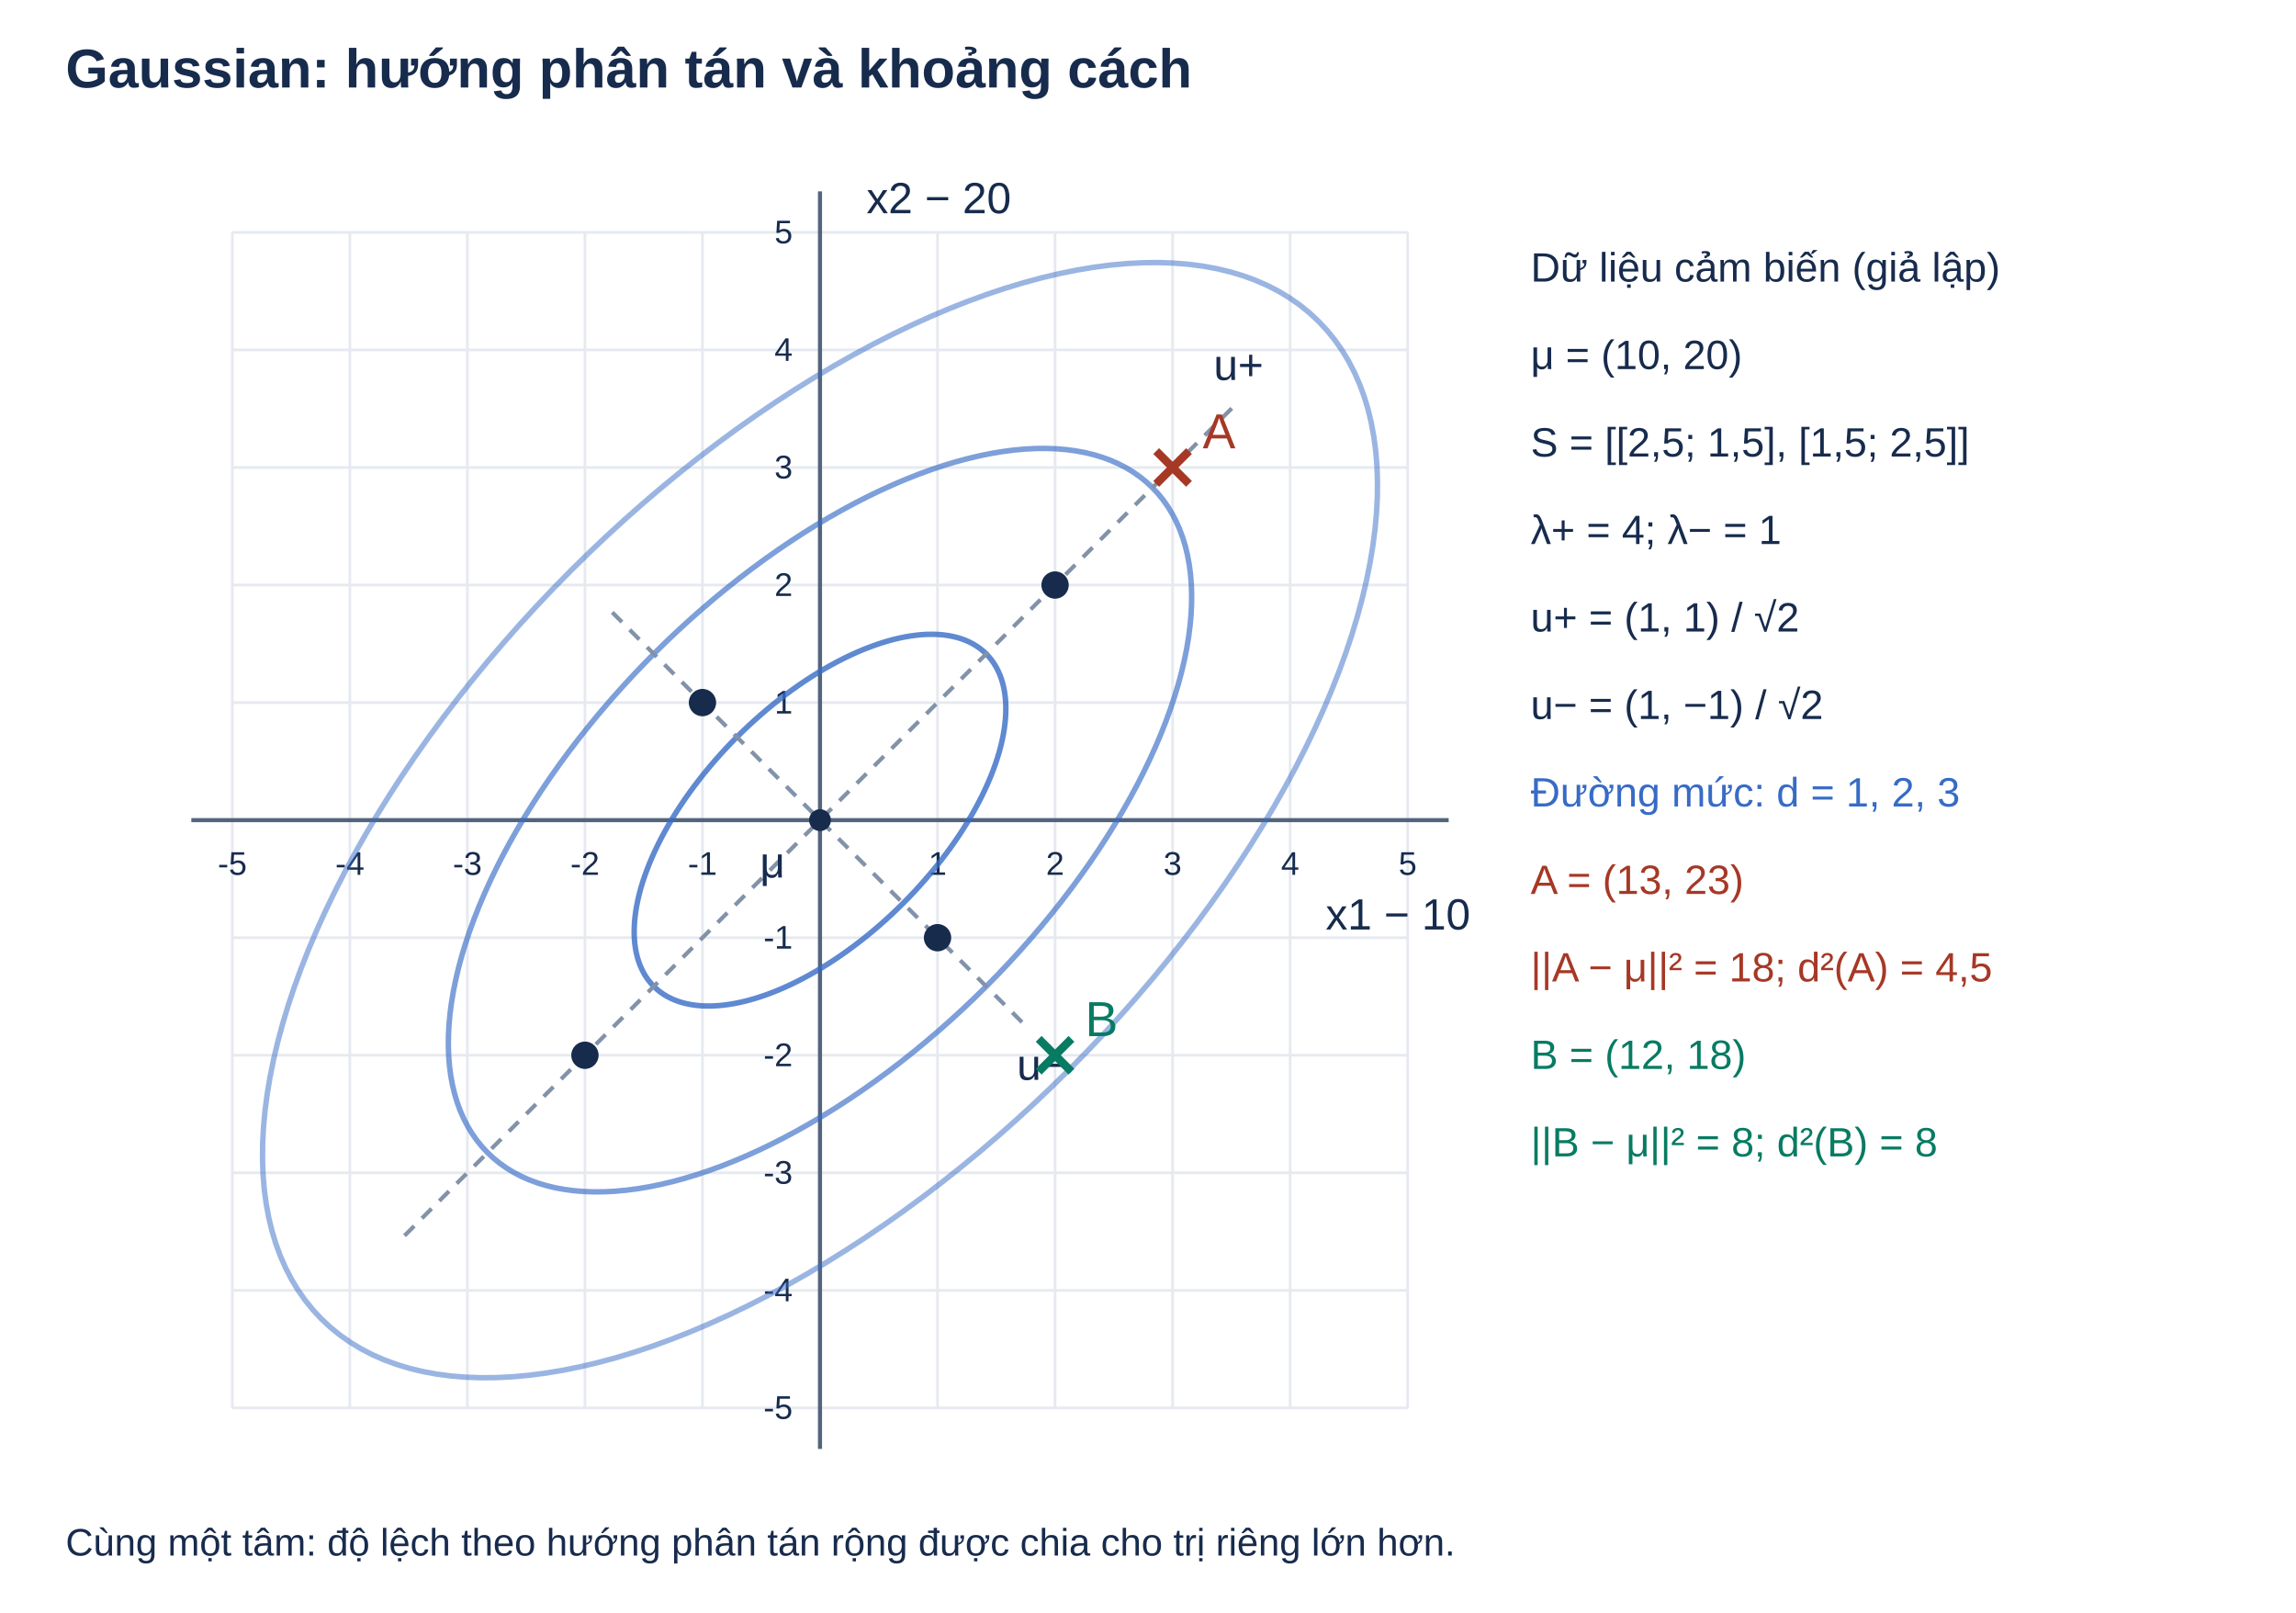
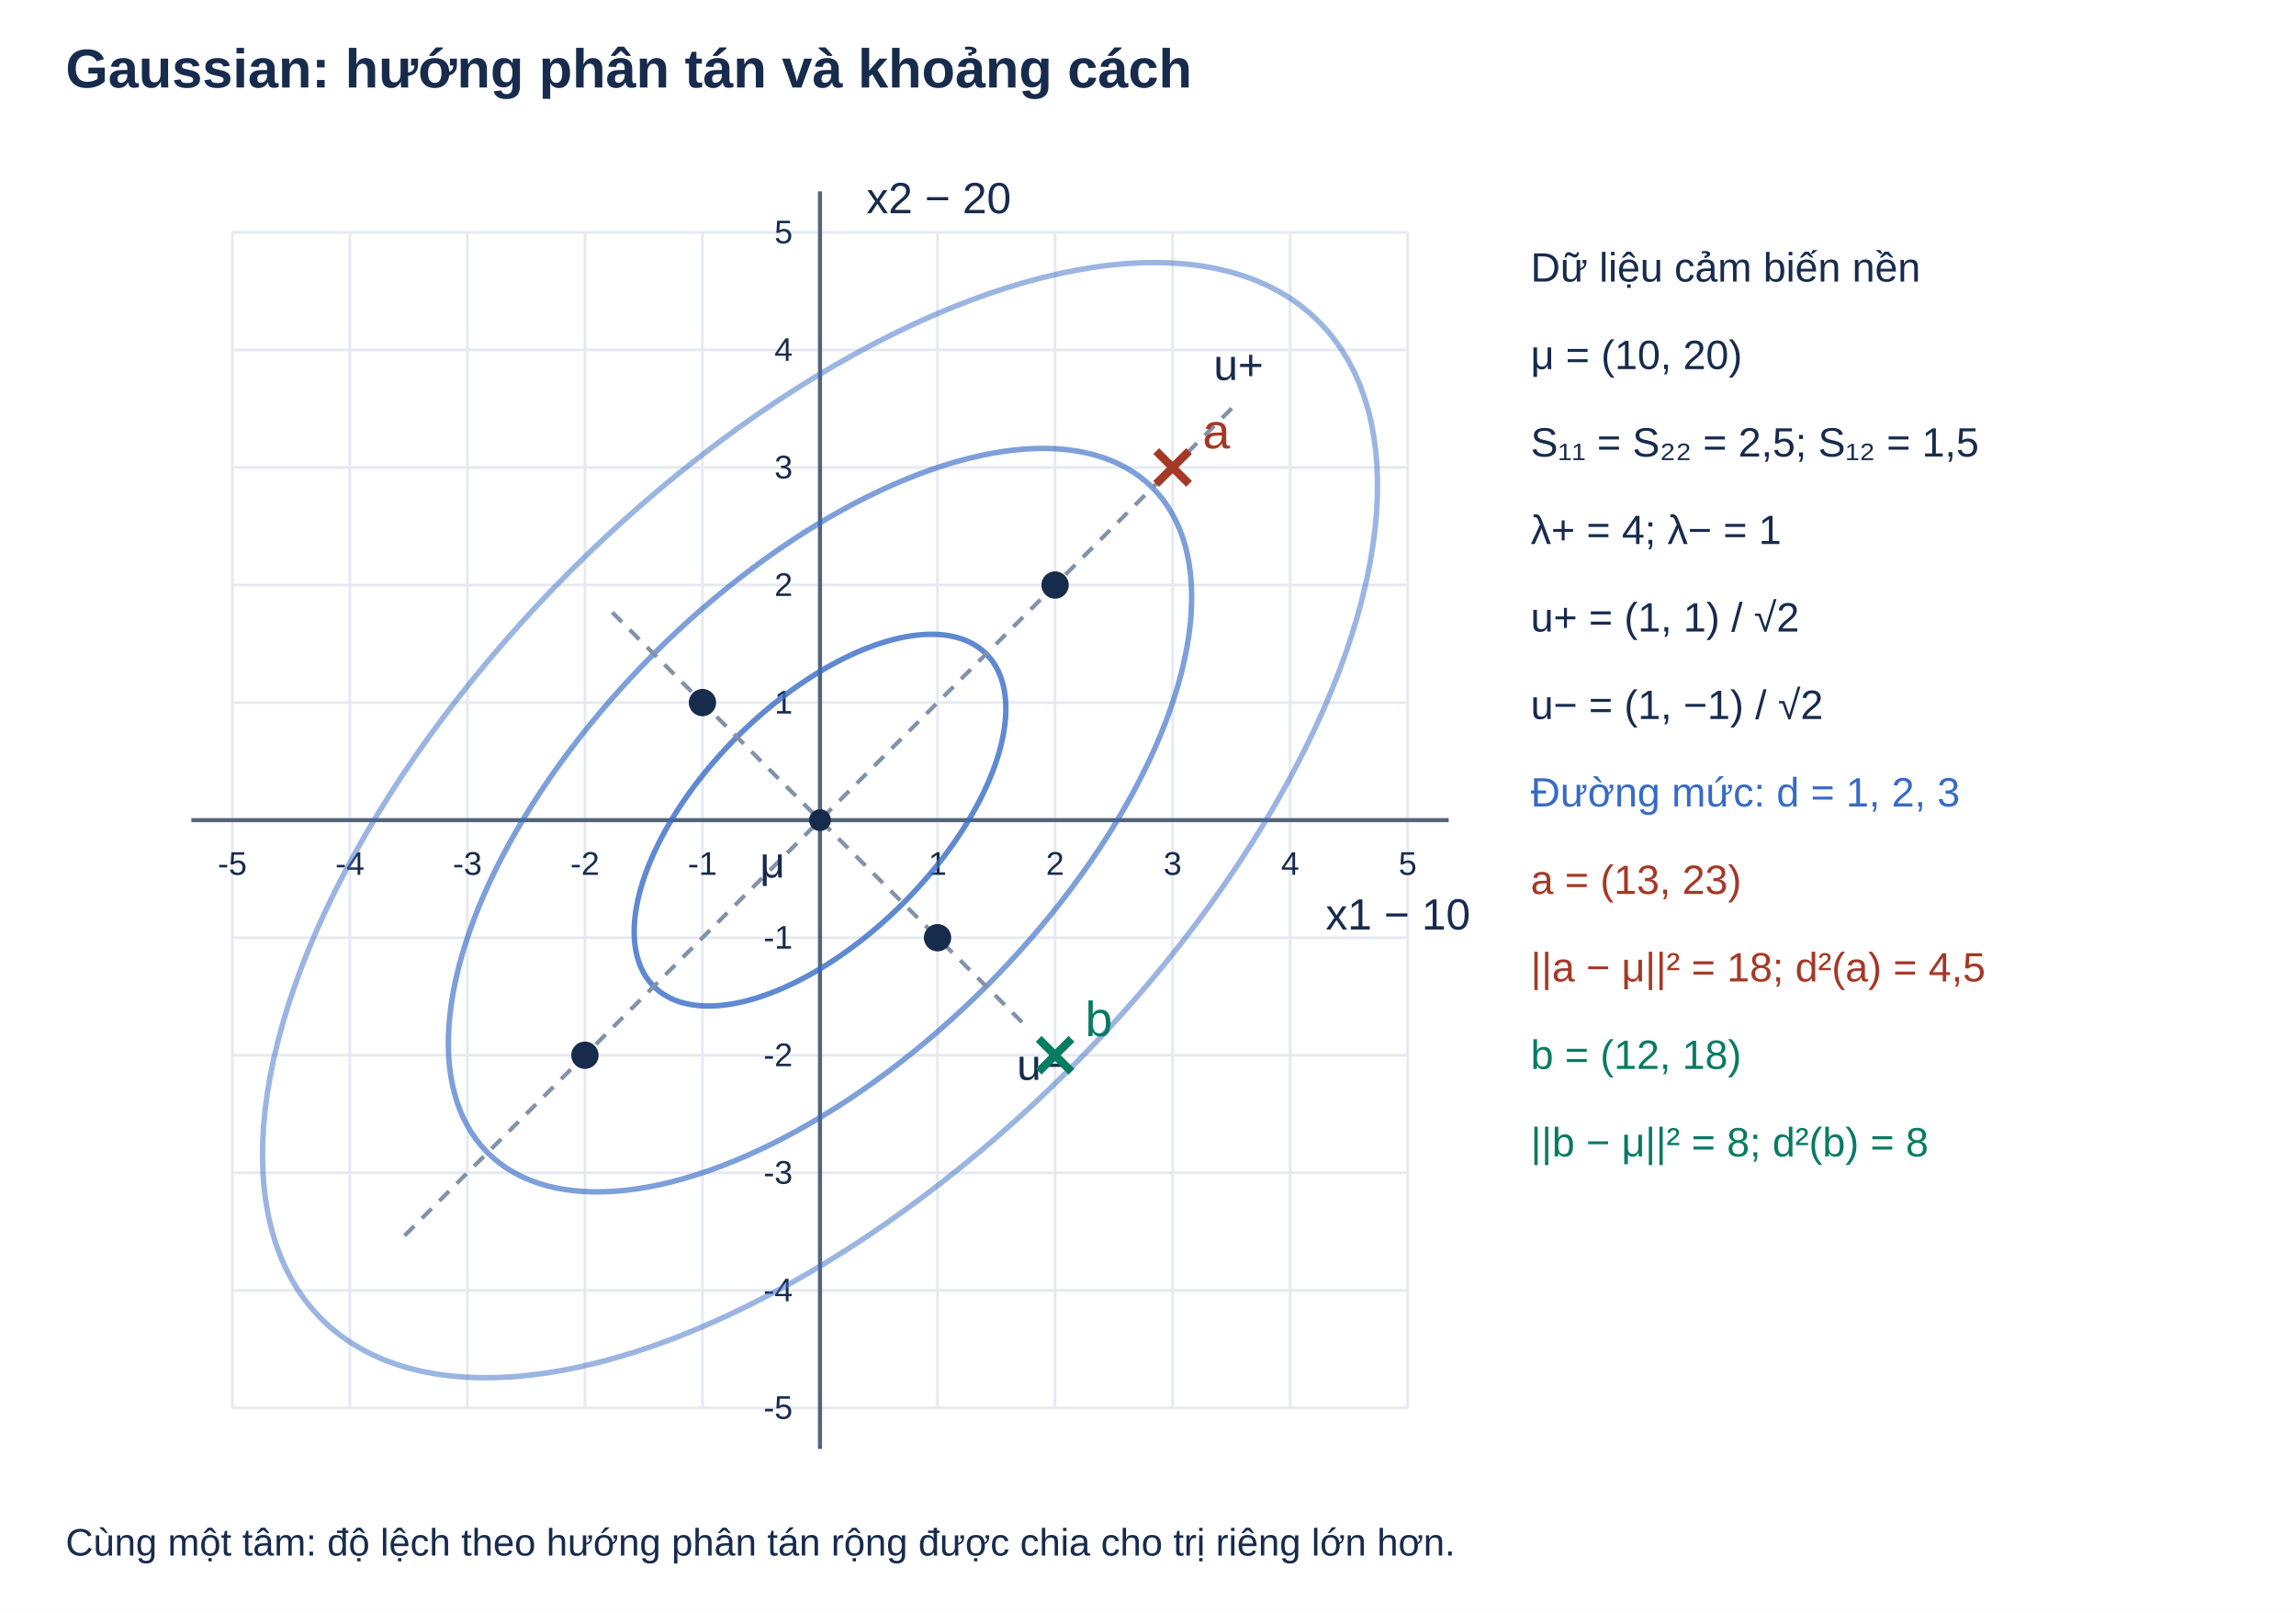
<svg xmlns="http://www.w3.org/2000/svg" viewBox="0 0 840 590" role="img" aria-labelledby="title desc">
  <rect width="840" height="590" fill="#fff" />
  <g font-family="Arial,sans-serif" fill="#172b4d">
    <text x="24" y="32" font-size="20" font-weight="bold">Gaussian: hướng phân tán và khoảng cách</text>
    <path d="M85 85V515 M85 515H515" stroke="#e6eaf0" stroke-width="1" />
    <text x="85" y="320" text-anchor="middle" font-size="12">-5</text>
    <text x="290" y="519" text-anchor="end" font-size="12">-5</text>
    <path d="M128 85V515 M85 472H515" stroke="#e6eaf0" stroke-width="1" />
    <text x="128" y="320" text-anchor="middle" font-size="12">-4</text>
    <text x="290" y="476" text-anchor="end" font-size="12">-4</text>
    <path d="M171 85V515 M85 429H515" stroke="#e6eaf0" stroke-width="1" />
    <text x="171" y="320" text-anchor="middle" font-size="12">-3</text>
    <text x="290" y="433" text-anchor="end" font-size="12">-3</text>
    <path d="M214 85V515 M85 386H515" stroke="#e6eaf0" stroke-width="1" />
    <text x="214" y="320" text-anchor="middle" font-size="12">-2</text>
    <text x="290" y="390" text-anchor="end" font-size="12">-2</text>
    <path d="M257 85V515 M85 343H515" stroke="#e6eaf0" stroke-width="1" />
    <text x="257" y="320" text-anchor="middle" font-size="12">-1</text>
    <text x="290" y="347" text-anchor="end" font-size="12">-1</text>
    <path d="M300 85V515 M85 300H515" stroke="#e6eaf0" stroke-width="1" />
    <path d="M343 85V515 M85 257H515" stroke="#e6eaf0" stroke-width="1" />
    <text x="343" y="320" text-anchor="middle" font-size="12">1</text>
    <text x="290" y="261" text-anchor="end" font-size="12">1</text>
    <path d="M386 85V515 M85 214H515" stroke="#e6eaf0" stroke-width="1" />
    <text x="386" y="320" text-anchor="middle" font-size="12">2</text>
    <text x="290" y="218" text-anchor="end" font-size="12">2</text>
    <path d="M429 85V515 M85 171H515" stroke="#e6eaf0" stroke-width="1" />
    <text x="429" y="320" text-anchor="middle" font-size="12">3</text>
    <text x="290" y="175" text-anchor="end" font-size="12">3</text>
    <path d="M472 85V515 M85 128H515" stroke="#e6eaf0" stroke-width="1" />
    <text x="472" y="320" text-anchor="middle" font-size="12">4</text>
    <text x="290" y="132" text-anchor="end" font-size="12">4</text>
    <path d="M515 85V515 M85 85H515" stroke="#e6eaf0" stroke-width="1" />
    <text x="515" y="320" text-anchor="middle" font-size="12">5</text>
    <text x="290" y="89" text-anchor="end" font-size="12">5</text>
    <path d="M70 300H530 M300 530V70" stroke="#53657c" stroke-width="1.5" />
    <text x="485" y="340" font-size="16">x1 − 10</text>
    <text x="317" y="78" font-size="16">x2 − 20</text>
    <polyline points="482.434,117.566 485.506,120.861 488.352,124.374 490.969,128.101 493.353,132.037 495.502,136.178 497.412,140.518 499.082,145.053 500.509,149.776 501.692,154.683 502.629,159.767 503.320,165.021 503.763,170.440 503.957,176.017 503.903,181.744 503.600,187.616 503.050,193.625 502.252,199.764 501.208,206.024 499.918,212.399 498.385,218.881 496.610,225.461 494.596,232.133 492.345,238.887 489.859,245.715 487.142,252.610 484.197,259.562 481.028,266.564 477.638,273.607 474.031,280.681 470.213,287.779 466.187,294.892 461.959,302.011 457.533,309.128 452.916,316.234 448.112,323.320 443.127,330.377 437.969,337.398 432.642,344.373 427.154,351.293 421.510,358.152 415.719,364.939 409.787,371.648 403.720,378.269 397.528,384.794 391.217,391.217 384.794,397.528 378.269,403.720 371.648,409.787 364.939,415.719 358.152,421.510 351.293,427.154 344.373,432.642 337.398,437.969 330.377,443.127 323.320,448.112 316.234,452.916 309.128,457.533 302.011,461.959 294.892,466.187 287.779,470.213 280.681,474.031 273.607,477.638 266.564,481.028 259.562,484.197 252.610,487.142 245.715,489.859 238.887,492.345 232.133,494.596 225.461,496.610 218.881,498.385 212.399,499.918 206.024,501.208 199.764,502.252 193.625,503.050 187.616,503.600 181.744,503.903 176.017,503.957 170.440,503.763 165.021,503.320 159.767,502.629 154.683,501.692 149.776,500.509 145.053,499.082 140.518,497.412 136.178,495.502 132.037,493.353 128.101,490.969 124.374,488.352 120.861,485.506 117.566,482.434 114.494,479.139 111.648,475.626 109.031,471.899 106.647,467.963 104.498,463.822 102.588,459.482 100.918,454.947 99.491,450.224 98.308,445.317 97.371,440.233 96.680,434.979 96.237,429.560 96.043,423.983 96.097,418.256 96.400,412.384 96.950,406.375 97.748,400.236 98.792,393.976 100.082,387.601 101.615,381.119 103.390,374.539 105.404,367.867 107.655,361.113 110.141,354.285 112.858,347.390 115.803,340.438 118.972,333.436 122.362,326.393 125.969,319.319 129.787,312.221 133.813,305.108 138.041,297.989 142.467,290.872 147.084,283.766 151.888,276.680 156.873,269.623 162.031,262.602 167.358,255.627 172.846,248.707 178.490,241.848 184.281,235.061 190.213,228.352 196.280,221.731 202.472,215.206 208.783,208.783 215.206,202.472 221.731,196.280 228.352,190.213 235.061,184.281 241.848,178.490 248.707,172.846 255.627,167.358 262.602,162.031 269.623,156.873 276.680,151.888 283.766,147.084 290.872,142.467 297.989,138.041 305.108,133.813 312.221,129.787 319.319,125.969 326.393,122.362 333.436,118.972 340.438,115.803 347.390,112.858 354.285,110.141 361.113,107.655 367.867,105.404 374.539,103.390 381.119,101.615 387.601,100.082 393.976,98.792 400.236,97.748 406.375,96.950 412.384,96.400 418.256,96.097 423.983,96.043 429.560,96.237 434.979,96.680 440.233,97.371 445.317,98.308 450.224,99.491 454.947,100.918 459.482,102.588 463.822,104.498 467.963,106.647 471.899,109.031 475.626,111.648 479.139,114.494 482.434,117.566" fill="none" stroke="#376bc6" stroke-width="2" opacity="0.5" />
    <polyline points="421.622,178.378 423.671,180.574 425.568,182.916 427.313,185.400 428.902,188.025 430.334,190.785 431.608,193.679 432.721,196.702 433.673,199.851 434.461,203.122 435.086,206.511 435.547,210.014 435.842,213.627 435.971,217.344 435.935,221.163 435.734,225.078 435.367,229.083 434.835,233.176 434.138,237.349 433.279,241.599 432.257,245.921 431.074,250.308 429.731,254.755 428.230,259.258 426.573,263.810 424.761,268.407 422.798,273.042 420.685,277.709 418.425,282.404 416.021,287.121 413.475,291.853 410.791,296.595 407.972,301.341 405.022,306.086 401.944,310.823 398.741,315.547 395.418,320.251 391.979,324.932 388.428,329.582 384.769,334.196 381.007,338.768 377.146,343.293 373.191,347.765 369.147,352.179 365.019,356.530 360.811,360.811 356.530,365.019 352.179,369.147 347.765,373.191 343.293,377.146 338.768,381.007 334.196,384.769 329.582,388.428 324.932,391.979 320.251,395.418 315.547,398.741 310.823,401.944 306.086,405.022 301.341,407.972 296.595,410.791 291.853,413.475 287.121,416.021 282.404,418.425 277.709,420.685 273.042,422.798 268.407,424.761 263.810,426.573 259.258,428.230 254.755,429.731 250.308,431.074 245.921,432.257 241.599,433.279 237.349,434.138 233.176,434.835 229.083,435.367 225.078,435.734 221.163,435.935 217.344,435.971 213.627,435.842 210.014,435.547 206.511,435.086 203.122,434.461 199.851,433.673 196.702,432.721 193.679,431.608 190.785,430.334 188.025,428.902 185.400,427.313 182.916,425.568 180.574,423.671 178.378,421.622 176.329,419.426 174.432,417.084 172.687,414.600 171.098,411.975 169.666,409.215 168.392,406.321 167.279,403.298 166.327,400.149 165.539,396.878 164.914,393.489 164.453,389.986 164.158,386.373 164.029,382.656 164.065,378.837 164.266,374.922 164.633,370.917 165.165,366.824 165.862,362.651 166.721,358.401 167.743,354.079 168.926,349.692 170.269,345.245 171.770,340.742 173.427,336.190 175.239,331.593 177.202,326.958 179.315,322.291 181.575,317.596 183.979,312.879 186.525,308.147 189.209,303.405 192.028,298.659 194.978,293.914 198.056,289.177 201.259,284.453 204.582,279.749 208.021,275.068 211.572,270.418 215.231,265.804 218.993,261.232 222.854,256.707 226.809,252.235 230.853,247.821 234.981,243.470 239.189,239.189 243.470,234.981 247.821,230.853 252.235,226.809 256.707,222.854 261.232,218.993 265.804,215.231 270.418,211.572 275.068,208.021 279.749,204.582 284.453,201.259 289.177,198.056 293.914,194.978 298.659,192.028 303.405,189.209 308.147,186.525 312.879,183.979 317.596,181.575 322.291,179.315 326.958,177.202 331.593,175.239 336.190,173.427 340.742,171.770 345.245,170.269 349.692,168.926 354.079,167.743 358.401,166.721 362.651,165.862 366.824,165.165 370.917,164.633 374.922,164.266 378.837,164.065 382.656,164.029 386.373,164.158 389.986,164.453 393.489,164.914 396.878,165.539 400.149,166.327 403.298,167.279 406.321,168.392 409.215,169.666 411.975,171.098 414.600,172.687 417.084,174.432 419.426,176.329 421.622,178.378" fill="none" stroke="#376bc6" stroke-width="2" opacity="0.65" />
    <polyline points="360.811,239.189 361.835,240.287 362.784,241.458 363.656,242.700 364.451,244.012 365.167,245.393 365.804,246.839 366.361,248.351 366.836,249.925 367.231,251.561 367.543,253.256 367.773,255.007 367.921,256.813 367.986,258.672 367.968,260.581 367.867,262.539 367.683,264.542 367.417,266.588 367.069,268.675 366.639,270.800 366.128,272.960 365.537,275.154 364.865,277.378 364.115,279.629 363.286,281.905 362.381,284.203 361.399,286.521 360.343,288.855 359.213,291.202 358.010,293.560 356.738,295.926 355.396,298.297 353.986,300.670 352.511,303.043 350.972,305.411 349.371,307.773 347.709,310.126 345.990,312.466 344.214,314.791 342.385,317.098 340.503,319.384 338.573,321.646 336.596,323.883 334.573,326.090 332.509,328.265 330.406,330.406 328.265,332.509 326.090,334.573 323.883,336.596 321.646,338.573 319.384,340.503 317.098,342.385 314.791,344.214 312.466,345.990 310.126,347.709 307.773,349.371 305.411,350.972 303.043,352.511 300.670,353.986 298.297,355.396 295.926,356.738 293.560,358.010 291.202,359.213 288.855,360.343 286.521,361.399 284.203,362.381 281.905,363.286 279.629,364.115 277.378,364.865 275.154,365.537 272.960,366.128 270.800,366.639 268.675,367.069 266.588,367.417 264.542,367.683 262.539,367.867 260.581,367.968 258.672,367.986 256.813,367.921 255.007,367.773 253.256,367.543 251.561,367.231 249.925,366.836 248.351,366.361 246.839,365.804 245.393,365.167 244.012,364.451 242.700,363.656 241.458,362.784 240.287,361.835 239.189,360.811 238.165,359.713 237.216,358.542 236.344,357.300 235.549,355.988 234.833,354.607 234.196,353.161 233.639,351.649 233.164,350.075 232.769,348.439 232.457,346.744 232.227,344.993 232.079,343.187 232.014,341.328 232.032,339.419 232.133,337.461 232.317,335.458 232.583,333.412 232.931,331.325 233.361,329.200 233.872,327.040 234.463,324.846 235.135,322.622 235.885,320.371 236.714,318.095 237.619,315.797 238.601,313.479 239.657,311.145 240.787,308.798 241.990,306.440 243.262,304.074 244.604,301.703 246.014,299.330 247.489,296.957 249.028,294.589 250.629,292.227 252.291,289.874 254.010,287.534 255.786,285.209 257.615,282.902 259.497,280.616 261.427,278.354 263.404,276.117 265.427,273.910 267.491,271.735 269.594,269.594 271.735,267.491 273.910,265.427 276.117,263.404 278.354,261.427 280.616,259.497 282.902,257.615 285.209,255.786 287.534,254.010 289.874,252.291 292.227,250.629 294.589,249.028 296.957,247.489 299.330,246.014 301.703,244.604 304.074,243.262 306.440,241.990 308.798,240.787 311.145,239.657 313.479,238.601 315.797,237.619 318.095,236.714 320.371,235.885 322.622,235.135 324.846,234.463 327.040,233.872 329.200,233.361 331.325,232.931 333.412,232.583 335.458,232.317 337.461,232.133 339.419,232.032 341.328,232.014 343.187,232.079 344.993,232.227 346.744,232.457 348.439,232.769 350.075,233.164 351.649,233.639 353.161,234.196 354.607,234.833 355.988,235.549 357.300,236.344 358.542,237.216 359.713,238.165 360.811,239.189" fill="none" stroke="#376bc6" stroke-width="2" opacity="0.8" />
    <path d="M148 452L452 148 M224 224L376 376" stroke="#8292aa" stroke-width="1.5" stroke-dasharray="5 4" />
    <text x="444" y="139" font-size="16">u+</text>
    <text x="372" y="395" font-size="16">u−</text>
    <circle cx="386" cy="214" r="5" fill="#172b4d" />
    <circle cx="214" cy="386" r="5" fill="#172b4d" />
    <circle cx="343" cy="343" r="5" fill="#172b4d" />
    <circle cx="257" cy="257" r="5" fill="#172b4d" />
    <circle cx="300" cy="300" r="4" fill="#172b4d" />
    <text x="278" y="321" font-size="16">μ</text>
    <path d="M423 165L435 177 M423 177L435 165" stroke="#a63826" stroke-width="3" />
-     <text x="440" y="164" font-size="18" fill="#a63826">A</text>
+     <text x="440" y="164" font-size="18" fill="#a63826">a</text>
    <path d="M380 380L392 392 M380 392L392 380" stroke="#087b63" stroke-width="3" />
-     <text x="397" y="379" font-size="18" fill="#087b63">B</text>
-     <text x="560" y="103" font-size="15" fill="#172b4d">Dữ liệu cảm biến (giả lập)</text>
+     <text x="397" y="379" font-size="18" fill="#087b63">b</text>
+     <text x="560" y="103" font-size="15" fill="#172b4d">Dữ liệu cảm biến nền</text>
    <text x="560" y="135" font-size="15" fill="#172b4d">μ = (10, 20)</text>
-     <text x="560" y="167" font-size="15" fill="#172b4d">S = [[2,5; 1,5], [1,5; 2,5]]</text>
+     <text x="560" y="167" font-size="15" fill="#172b4d">S₁₁ = S₂₂ = 2,5;  S₁₂ = 1,5</text>
    <text x="560" y="199" font-size="15" fill="#172b4d">λ+ = 4;  λ− = 1</text>
    <text x="560" y="231" font-size="15" fill="#172b4d">u+ = (1, 1) / √2</text>
    <text x="560" y="263" font-size="15" fill="#172b4d">u− = (1, −1) / √2</text>
    <text x="560" y="295" font-size="15" fill="#376bc6">Đường mức: d = 1, 2, 3</text>
-     <text x="560" y="327" font-size="15" fill="#a63826">A = (13, 23)</text>
-     <text x="560" y="359" font-size="15" fill="#a63826">||A − μ||² = 18;  d²(A) = 4,5</text>
-     <text x="560" y="391" font-size="15" fill="#087b63">B = (12, 18)</text>
-     <text x="560" y="423" font-size="15" fill="#087b63">||B − μ||² = 8;  d²(B) = 8</text>
+     <text x="560" y="327" font-size="15" fill="#a63826">a = (13, 23)</text>
+     <text x="560" y="359" font-size="15" fill="#a63826">||a − μ||² = 18;  d²(a) = 4,5</text>
+     <text x="560" y="391" font-size="15" fill="#087b63">b = (12, 18)</text>
+     <text x="560" y="423" font-size="15" fill="#087b63">||b − μ||² = 8;  d²(b) = 8</text>
    <text x="24" y="569" font-size="14">Cùng một tâm: độ lệch theo hướng phân tán rộng được chia cho trị riêng lớn hơn.</text>
  </g>
</svg>
